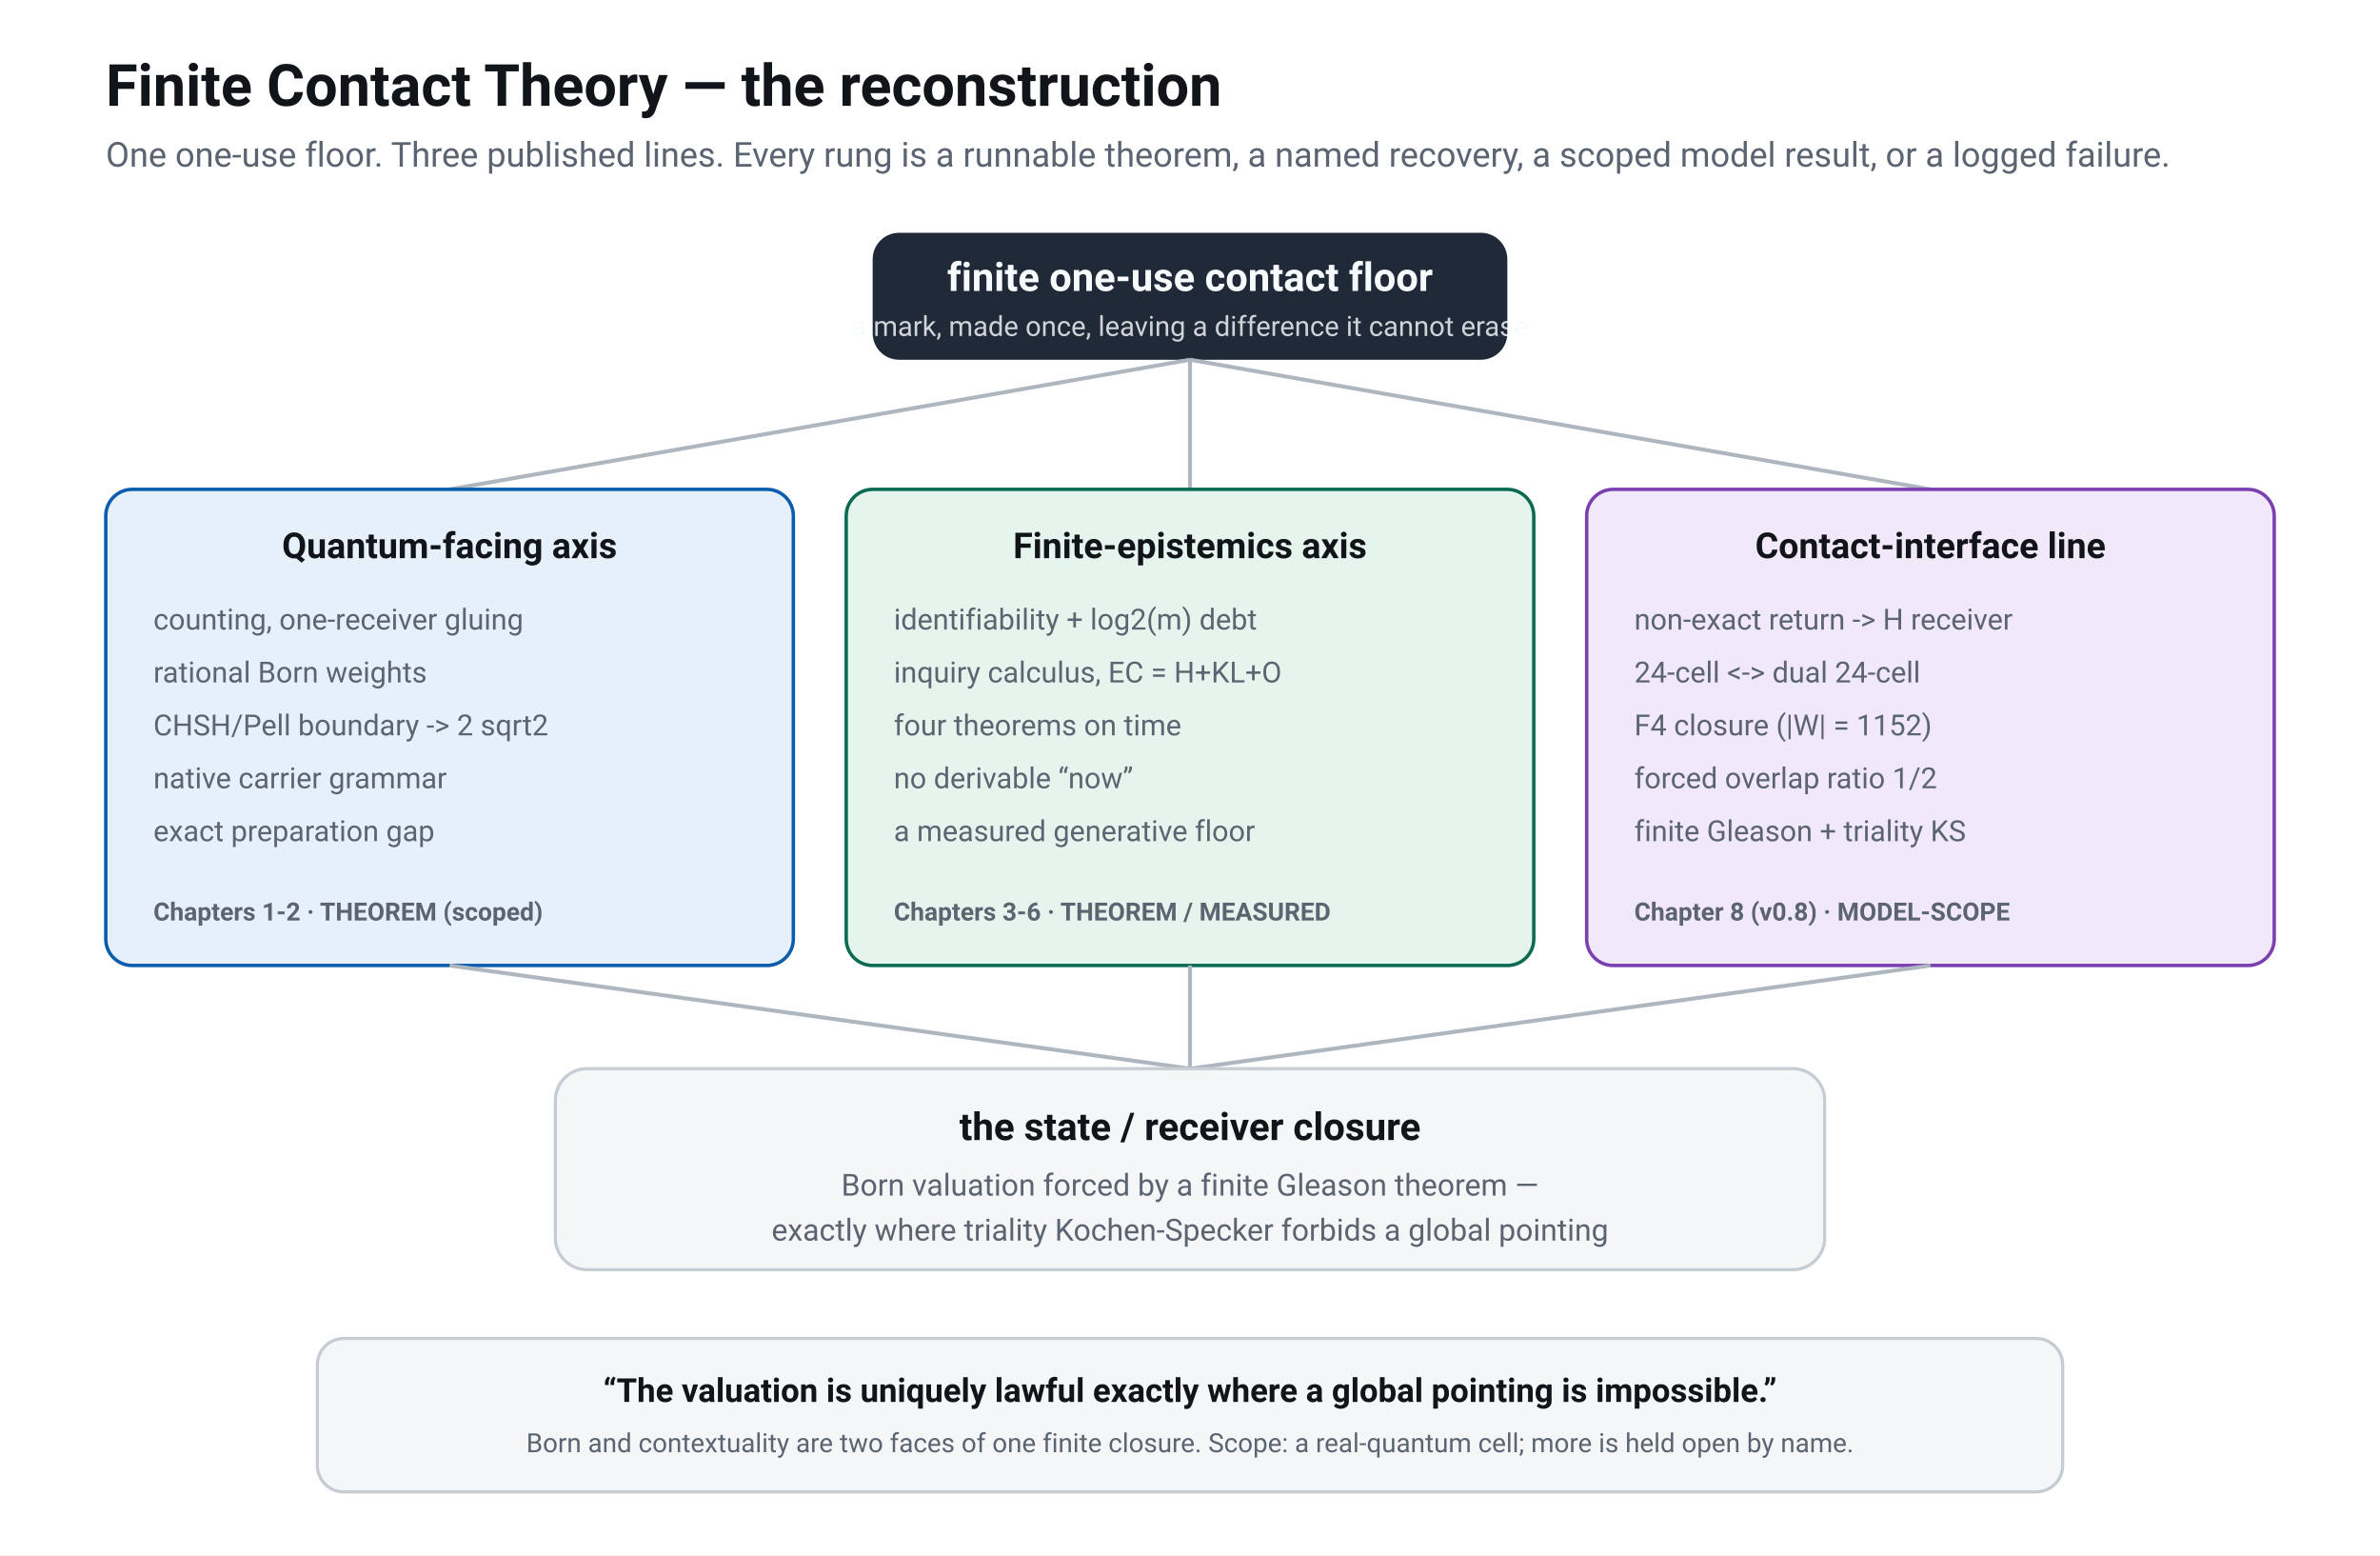
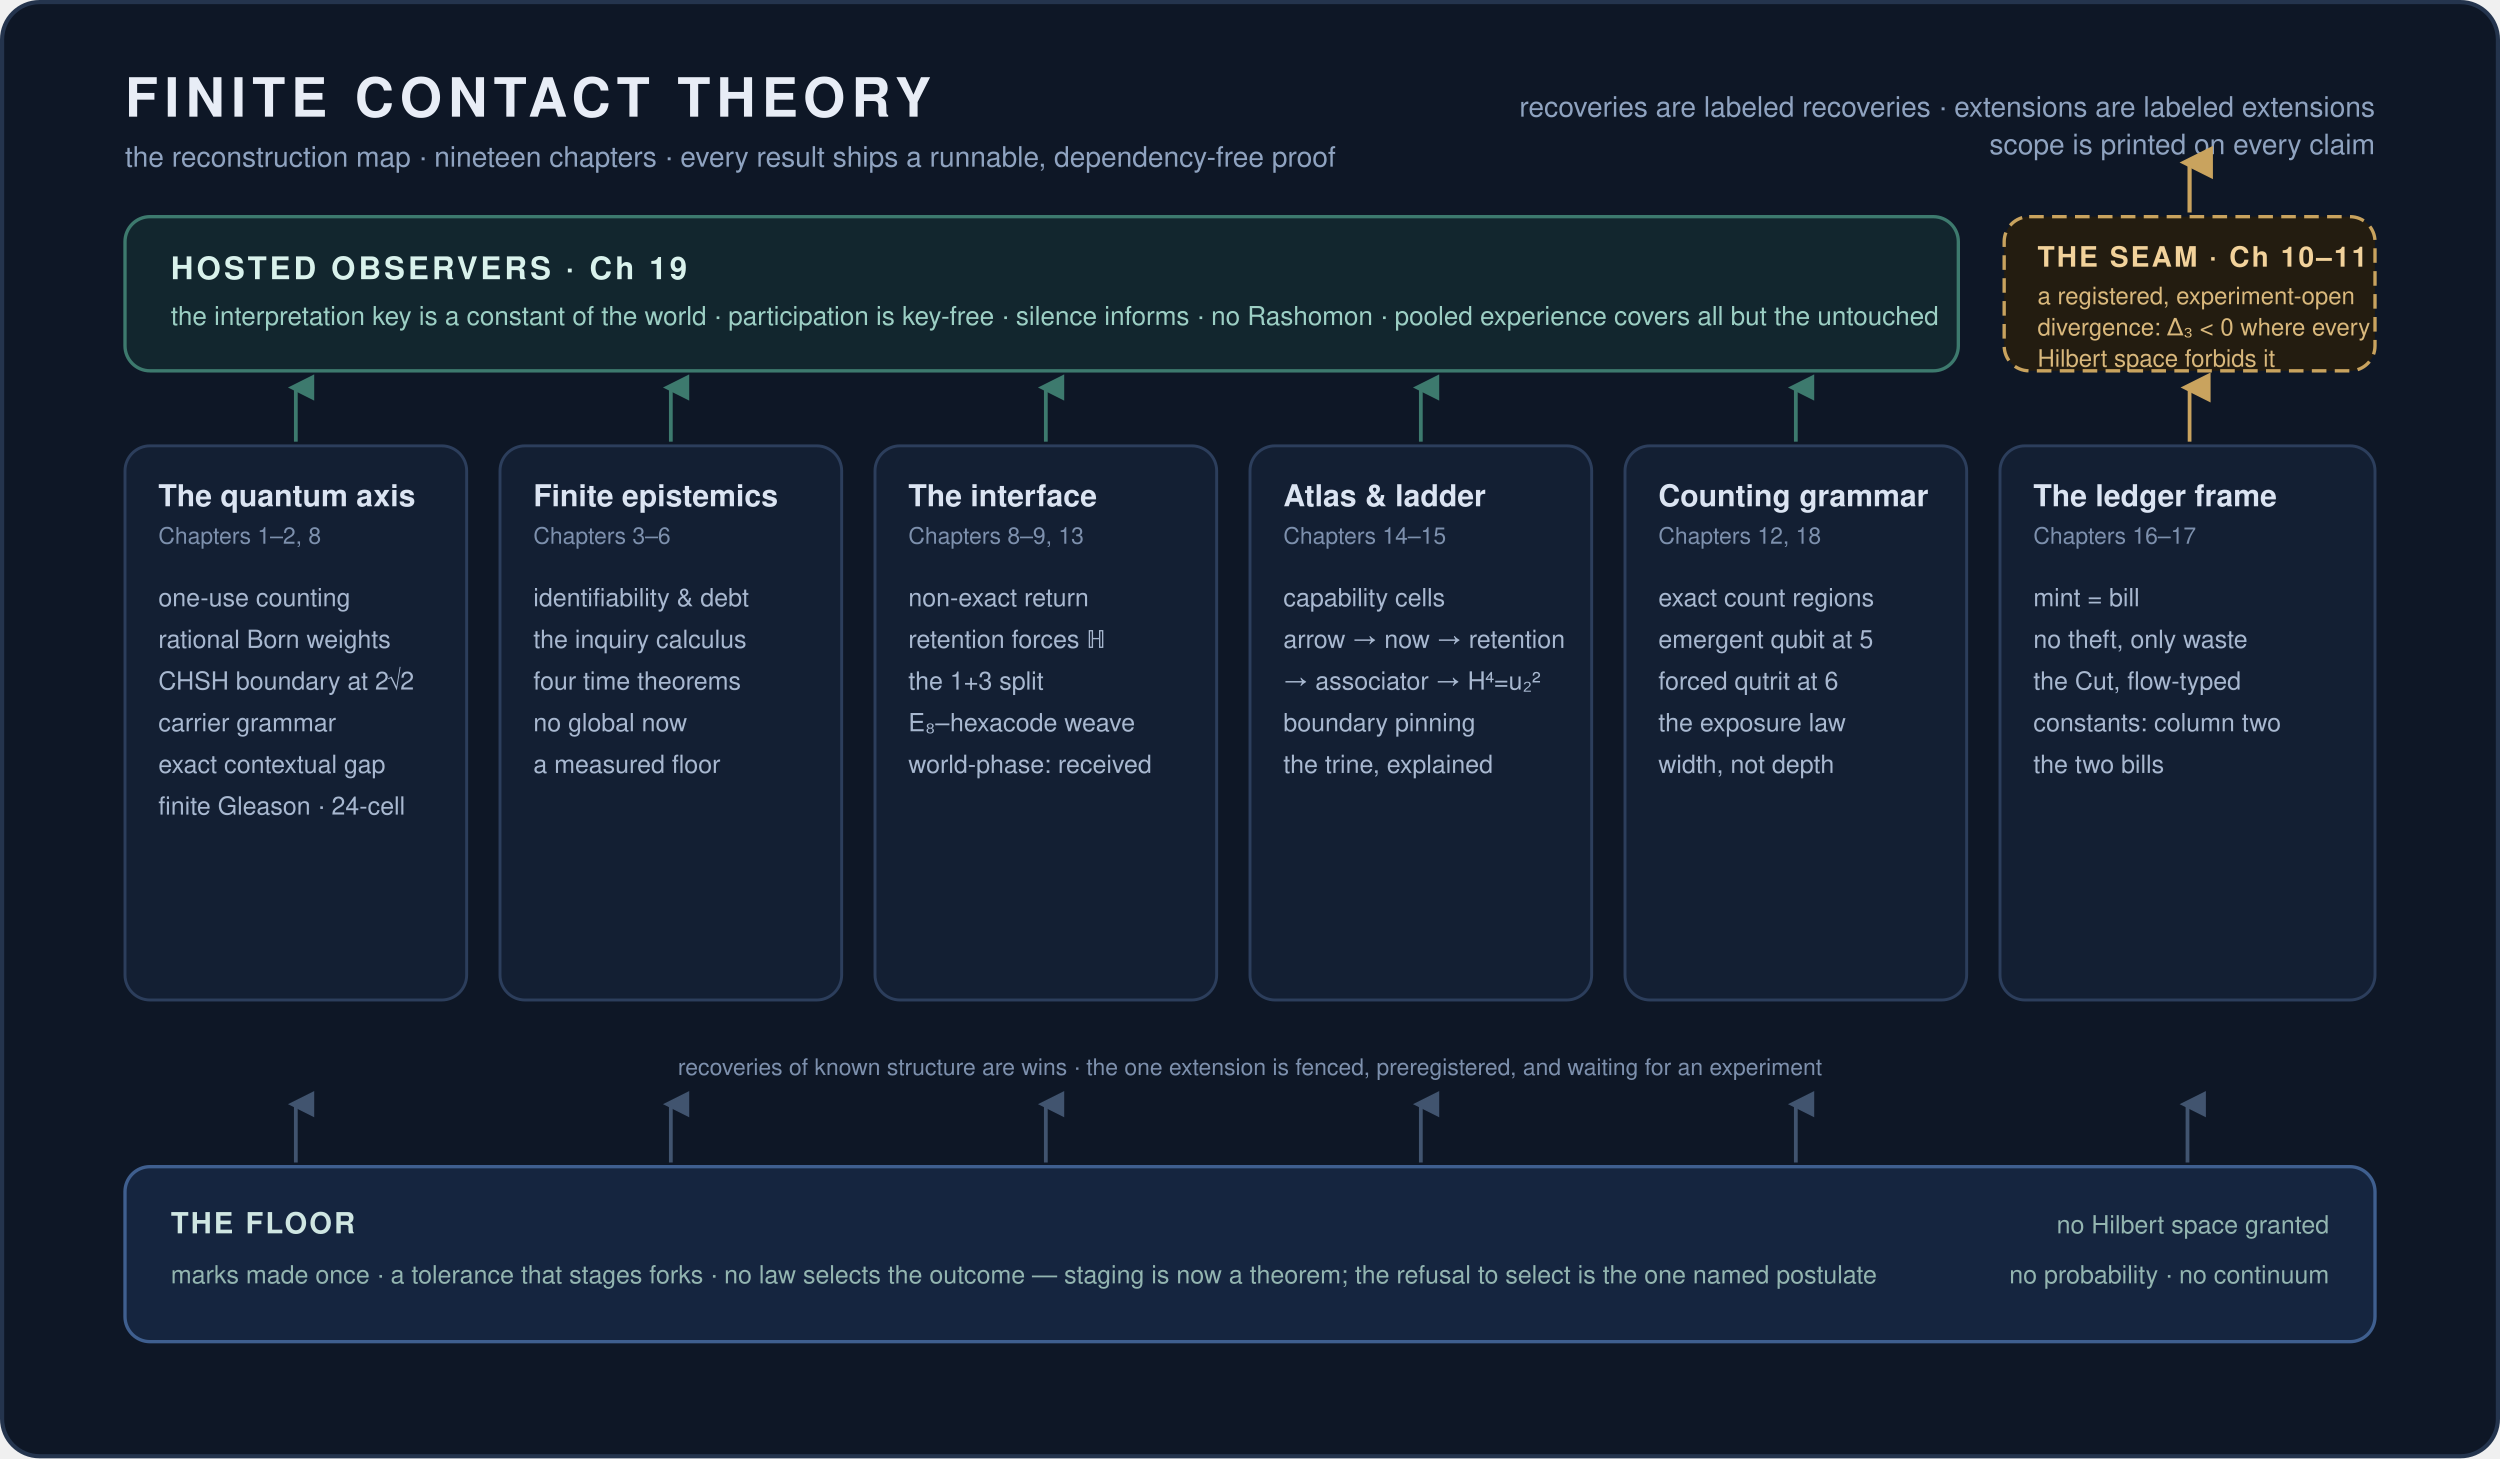
- <svg xmlns="http://www.w3.org/2000/svg" viewBox="0 0 900 588" font-family="ui-sans-serif, system-ui, -apple-system, Segoe UI, Roboto, Helvetica, Arial, sans-serif" role="img" aria-label="The finite-contact reconstruction: one one-use floor, three published lines, ending in the Chapter 8 state/receiver closure where the Born rule and contextuality meet.">
-   <style>
-     text{fill:#111418}
-     .mut{fill:#5b6470}
-     .bg{fill:#ffffff}
-     .card{fill:#f4f6f8;stroke:#c6ccd4;stroke-width:1.2}
-     .q{fill:#e6f0fb;stroke:#0b5cad;stroke-width:1.3}
-     .e{fill:#e6f4ee;stroke:#0b6b52;stroke-width:1.3}
-     .c{fill:#f1e9f9;stroke:#7a3fb0;stroke-width:1.3}
-     .edge{stroke:#aeb6bf;stroke-width:1.5;fill:none}
-     .floor{fill:#1f2937;stroke:none}
-     .ftext{fill:#f7fafc}
-     @media (prefers-color-scheme: dark){
-       text{fill:#e6edf3}.mut{fill:#9aa5b1}.bg{fill:#0d1117}
-       .card{fill:#161b22;stroke:#30363d}
-       .q{fill:#10233a;stroke:#5aa9f0}.e{fill:#0f2a22;stroke:#3fbf98}.c{fill:#241733;stroke:#c194e6}
-       .edge{stroke:#3d444d}.floor{fill:#e6edf3}.ftext{fill:#0d1117}
-     }
-   </style>
-   <rect class="bg" x="0" y="0" width="900" height="588" />
-   <text x="40" y="40" font-size="22" font-weight="700">Finite Contact Theory — the reconstruction</text>
-   <text class="mut" x="40" y="63" font-size="13">One one-use floor. Three published lines. Every rung is a runnable theorem, a named recovery, a scoped model result, or a logged failure.</text>
-   <rect class="floor" x="330" y="88" width="240" height="48" rx="10" />
-   <text x="450" y="110" text-anchor="middle" font-size="15" font-weight="700" class="ftext">finite one-use contact floor</text>
-   <text x="450" y="127" text-anchor="middle" font-size="10.5" class="ftext" opacity="0.82">a mark, made once, leaving a difference it cannot erase</text>
-   <path class="edge" d="M450 136 L170 185" />
-   <path class="edge" d="M450 136 L450 185" />
-   <path class="edge" d="M450 136 L730 185" />
-   <rect class="q" x="40" y="185" width="260" height="180" rx="10" />
-   <text x="170" y="211" text-anchor="middle" font-size="13.5" font-weight="700">Quantum-facing axis</text>
-   <text class="mut" x="58" y="238" font-size="11">counting, one-receiver gluing</text>
-   <text class="mut" x="58" y="258" font-size="11">rational Born weights</text>
-   <text class="mut" x="58" y="278" font-size="11">CHSH/Pell boundary -&gt; 2 sqrt2</text>
-   <text class="mut" x="58" y="298" font-size="11">native carrier grammar</text>
-   <text class="mut" x="58" y="318" font-size="11">exact preparation gap</text>
-   <text class="mut" x="58" y="348" font-size="9.5" font-weight="700">Chapters 1-2 · THEOREM (scoped)</text>
-   <rect class="e" x="320" y="185" width="260" height="180" rx="10" />
-   <text x="450" y="211" text-anchor="middle" font-size="13.5" font-weight="700">Finite-epistemics axis</text>
-   <text class="mut" x="338" y="238" font-size="11">identifiability + log2(m) debt</text>
-   <text class="mut" x="338" y="258" font-size="11">inquiry calculus, EC = H+KL+O</text>
-   <text class="mut" x="338" y="278" font-size="11">four theorems on time</text>
-   <text class="mut" x="338" y="298" font-size="11">no derivable “now”</text>
-   <text class="mut" x="338" y="318" font-size="11">a measured generative floor</text>
-   <text class="mut" x="338" y="348" font-size="9.5" font-weight="700">Chapters 3-6 · THEOREM / MEASURED</text>
-   <rect class="c" x="600" y="185" width="260" height="180" rx="10" />
-   <text x="730" y="211" text-anchor="middle" font-size="13.5" font-weight="700">Contact-interface line</text>
-   <text class="mut" x="618" y="238" font-size="11">non-exact return -&gt; H receiver</text>
-   <text class="mut" x="618" y="258" font-size="11">24-cell &lt;-&gt; dual 24-cell</text>
-   <text class="mut" x="618" y="278" font-size="11">F4 closure (|W| = 1152)</text>
-   <text class="mut" x="618" y="298" font-size="11">forced overlap ratio 1/2</text>
-   <text class="mut" x="618" y="318" font-size="11">finite Gleason + triality KS</text>
-   <text class="mut" x="618" y="348" font-size="9.5" font-weight="700">Chapter 8 (v0.8) · MODEL-SCOPE</text>
-   <path class="edge" d="M170 365 L450 404" />
-   <path class="edge" d="M450 365 L450 404" />
-   <path class="edge" d="M730 365 L450 404" />
-   <rect class="card" x="210" y="404" width="480" height="76" rx="12" />
-   <text x="450" y="431" text-anchor="middle" font-size="14.5" font-weight="700">the state / receiver closure</text>
-   <text class="mut" x="450" y="452" text-anchor="middle" font-size="11.5">Born valuation forced by a finite Gleason theorem —</text>
-   <text class="mut" x="450" y="469" text-anchor="middle" font-size="11.5">exactly where triality Kochen-Specker forbids a global pointing</text>
-   <rect class="card" x="120" y="506" width="660" height="58" rx="10" fill="none" />
-   <text x="450" y="530" text-anchor="middle" font-size="12.5" font-weight="700">“The valuation is uniquely lawful exactly where a global pointing is impossible.”</text>
-   <text class="mut" x="450" y="549" text-anchor="middle" font-size="10">Born and contextuality are two faces of one finite closure. Scope: a real-quantum cell; more is held open by name.</text>
+ <svg xmlns="http://www.w3.org/2000/svg" viewBox="0 0 1200 700" role="img" aria-label="The finite-contact reconstruction map: from the one-use floor, six lines of results rise — the quantum axis, finite epistemics, the interface reconstruction, the atlas and ladder, the counting grammar, and the ledger frame — meeting the hosted-observer layer at the top, with the registered divergence seam pointing beyond quantum mechanics.">
+   <defs>
+     <style>
+       .t   { font-family: ui-sans-serif, system-ui, -apple-system, "Segoe UI", Helvetica, Arial, sans-serif; }
+       .ttl { fill:#e8edf6; font-size:26px; font-weight:700; letter-spacing:3px; }
+       .sub { fill:#8fa3c0; font-size:13.5px; }
+       .h   { fill:#dbe4f2; font-size:14.5px; font-weight:650; }
+       .b   { fill:#a8b8d0; font-size:12px; }
+       .s   { fill:#7d90ad; font-size:11px; }
+       .fl  { fill:#cfe6e2; font-size:14px; font-weight:650; letter-spacing:1px; }
+       .flb { fill:#93b5b0; font-size:12px; }
+       .ob  { fill:#d9f2ec; font-size:15px; font-weight:700; letter-spacing:1.5px; }
+       .obb { fill:#9ccfc4; font-size:12.5px; }
+       .dv  { fill:#f2d29b; font-size:13.5px; font-weight:700; letter-spacing:1px; }
+       .dvb { fill:#d9b87c; font-size:11.5px; }
+     </style>
+     <marker id="up" viewBox="0 0 10 10" refX="5" refY="3" markerWidth="7" markerHeight="7" orient="auto-start-reverse">
+       <path d="M 0 10 L 5 0 L 10 10 z" fill="#41546f" />
+     </marker>
+     <marker id="upT" viewBox="0 0 10 10" refX="5" refY="3" markerWidth="7" markerHeight="7" orient="auto-start-reverse">
+       <path d="M 0 10 L 5 0 L 10 10 z" fill="#3d7a6e" />
+     </marker>
+     <marker id="upA" viewBox="0 0 10 10" refX="5" refY="3" markerWidth="8" markerHeight="8" orient="auto-start-reverse">
+       <path d="M 0 10 L 5 0 L 10 10 z" fill="#c9a35e" />
+     </marker>
+   </defs>
+   <rect x="1" y="1" width="1198" height="698" rx="18" fill="#0e1726" stroke="#24344d" stroke-width="2" />
+   <text x="60" y="56" class="t ttl">FINITE CONTACT THEORY</text>
+   <text x="60" y="80" class="t sub">the reconstruction map · nineteen chapters · every result ships a runnable, dependency-free proof</text>
+   <text x="1140" y="56" text-anchor="end" class="t sub">recoveries are labeled recoveries · extensions are labeled extensions</text>
+   <text x="1140" y="74" text-anchor="end" class="t sub">scope is printed on every claim</text>
+   <rect x="60" y="104" width="880" height="74" rx="12" fill="#12262e" stroke="#3d7a6e" stroke-width="1.6" />
+   <text x="82" y="134" class="t ob">HOSTED OBSERVERS · Ch 19</text>
+   <text x="82" y="156" class="t obb">the interpretation key is a constant of the world · participation is key-free · silence informs · no Rashomon · pooled experience covers all but the untouched</text>
+   <rect x="962" y="104" width="178" height="74" rx="12" fill="#231c10" stroke="#c9a35e" stroke-width="1.6" stroke-dasharray="7 4" />
+   <text x="978" y="128" class="t dv">THE SEAM · Ch 10–11</text>
+   <text x="978" y="146" class="t dvb">a registered, experiment-open</text>
+   <text x="978" y="161" class="t dvb">divergence: Δ₃ &lt; 0 where every</text>
+   <text x="978" y="176" class="t dvb">Hilbert space forbids it</text>
+   <line x1="1051" y1="102" x2="1051" y2="78" stroke="#c9a35e" stroke-width="2" marker-end="url(#upA)" />
+   <line x1="142" y1="212" x2="142" y2="186" stroke="#3d7a6e" stroke-width="1.8" marker-end="url(#upT)" />
+   <line x1="322" y1="212" x2="322" y2="186" stroke="#3d7a6e" stroke-width="1.8" marker-end="url(#upT)" />
+   <line x1="502" y1="212" x2="502" y2="186" stroke="#3d7a6e" stroke-width="1.8" marker-end="url(#upT)" />
+   <line x1="682" y1="212" x2="682" y2="186" stroke="#3d7a6e" stroke-width="1.8" marker-end="url(#upT)" />
+   <line x1="862" y1="212" x2="862" y2="186" stroke="#3d7a6e" stroke-width="1.8" marker-end="url(#upT)" />
+   <line x1="1051" y1="212" x2="1051" y2="186" stroke="#c9a35e" stroke-width="1.8" marker-end="url(#upA)" />
+   <rect x="60" y="214" width="164" height="266" rx="12" fill="#131f33" stroke="#2c3e5c" stroke-width="1.4" />
+   <text x="76" y="243" class="t h">The quantum axis</text>
+   <text x="76" y="261" class="t s">Chapters 1–2, 8</text>
+   <text x="76" y="291" class="t b">one-use counting</text>
+   <text x="76" y="311" class="t b">rational Born weights</text>
+   <text x="76" y="331" class="t b">CHSH boundary at 2√2</text>
+   <text x="76" y="351" class="t b">carrier grammar</text>
+   <text x="76" y="371" class="t b">exact contextual gap</text>
+   <text x="76" y="391" class="t b">finite Gleason · 24-cell</text>
+   <rect x="240" y="214" width="164" height="266" rx="12" fill="#131f33" stroke="#2c3e5c" stroke-width="1.4" />
+   <text x="256" y="243" class="t h">Finite epistemics</text>
+   <text x="256" y="261" class="t s">Chapters 3–6</text>
+   <text x="256" y="291" class="t b">identifiability &amp; debt</text>
+   <text x="256" y="311" class="t b">the inquiry calculus</text>
+   <text x="256" y="331" class="t b">four time theorems</text>
+   <text x="256" y="351" class="t b">no global now</text>
+   <text x="256" y="371" class="t b">a measured floor</text>
+   <rect x="420" y="214" width="164" height="266" rx="12" fill="#131f33" stroke="#2c3e5c" stroke-width="1.4" />
+   <text x="436" y="243" class="t h">The interface</text>
+   <text x="436" y="261" class="t s">Chapters 8–9, 13</text>
+   <text x="436" y="291" class="t b">non-exact return</text>
+   <text x="436" y="311" class="t b">retention forces ℍ</text>
+   <text x="436" y="331" class="t b">the 1+3 split</text>
+   <text x="436" y="351" class="t b">E₈–hexacode weave</text>
+   <text x="436" y="371" class="t b">world-phase: received</text>
+   <rect x="600" y="214" width="164" height="266" rx="12" fill="#131f33" stroke="#2c3e5c" stroke-width="1.4" />
+   <text x="616" y="243" class="t h">Atlas &amp; ladder</text>
+   <text x="616" y="261" class="t s">Chapters 14–15</text>
+   <text x="616" y="291" class="t b">capability cells</text>
+   <text x="616" y="311" class="t b">arrow → now → retention</text>
+   <text x="616" y="331" class="t b">→ associator → H⁴=u₂²</text>
+   <text x="616" y="351" class="t b">boundary pinning</text>
+   <text x="616" y="371" class="t b">the trine, explained</text>
+   <rect x="780" y="214" width="164" height="266" rx="12" fill="#131f33" stroke="#2c3e5c" stroke-width="1.4" />
+   <text x="796" y="243" class="t h">Counting grammar</text>
+   <text x="796" y="261" class="t s">Chapters 12, 18</text>
+   <text x="796" y="291" class="t b">exact count regions</text>
+   <text x="796" y="311" class="t b">emergent qubit at 5</text>
+   <text x="796" y="331" class="t b">forced qutrit at 6</text>
+   <text x="796" y="351" class="t b">the exposure law</text>
+   <text x="796" y="371" class="t b">width, not depth</text>
+   <rect x="960" y="214" width="180" height="266" rx="12" fill="#131f33" stroke="#2c3e5c" stroke-width="1.4" />
+   <text x="976" y="243" class="t h">The ledger frame</text>
+   <text x="976" y="261" class="t s">Chapters 16–17</text>
+   <text x="976" y="291" class="t b">mint = bill</text>
+   <text x="976" y="311" class="t b">no theft, only waste</text>
+   <text x="976" y="331" class="t b">the Cut, flow-typed</text>
+   <text x="976" y="351" class="t b">constants: column two</text>
+   <text x="976" y="371" class="t b">the two bills</text>
+   <text x="600" y="516" text-anchor="middle" class="t s">recoveries of known structure are wins · the one extension is fenced, preregistered, and waiting for an experiment</text>
+   <line x1="142" y1="558" x2="142" y2="530" stroke="#41546f" stroke-width="1.8" marker-end="url(#up)" />
+   <line x1="322" y1="558" x2="322" y2="530" stroke="#41546f" stroke-width="1.8" marker-end="url(#up)" />
+   <line x1="502" y1="558" x2="502" y2="530" stroke="#41546f" stroke-width="1.8" marker-end="url(#up)" />
+   <line x1="682" y1="558" x2="682" y2="530" stroke="#41546f" stroke-width="1.8" marker-end="url(#up)" />
+   <line x1="862" y1="558" x2="862" y2="530" stroke="#41546f" stroke-width="1.8" marker-end="url(#up)" />
+   <line x1="1050" y1="558" x2="1050" y2="530" stroke="#41546f" stroke-width="1.8" marker-end="url(#up)" />
+   <rect x="60" y="560" width="1080" height="84" rx="12" fill="#15253f" stroke="#3f5f8f" stroke-width="1.6" />
+   <text x="82" y="592" class="t fl">THE FLOOR</text>
+   <text x="82" y="616" class="t flb">marks made once · a tolerance that stages forks · no law selects the outcome — staging is now a theorem; the refusal to select is the one named postulate</text>
+   <text x="1118" y="592" text-anchor="end" class="t flb">no Hilbert space granted</text>
+   <text x="1118" y="616" text-anchor="end" class="t flb">no probability · no continuum</text>
</svg>
